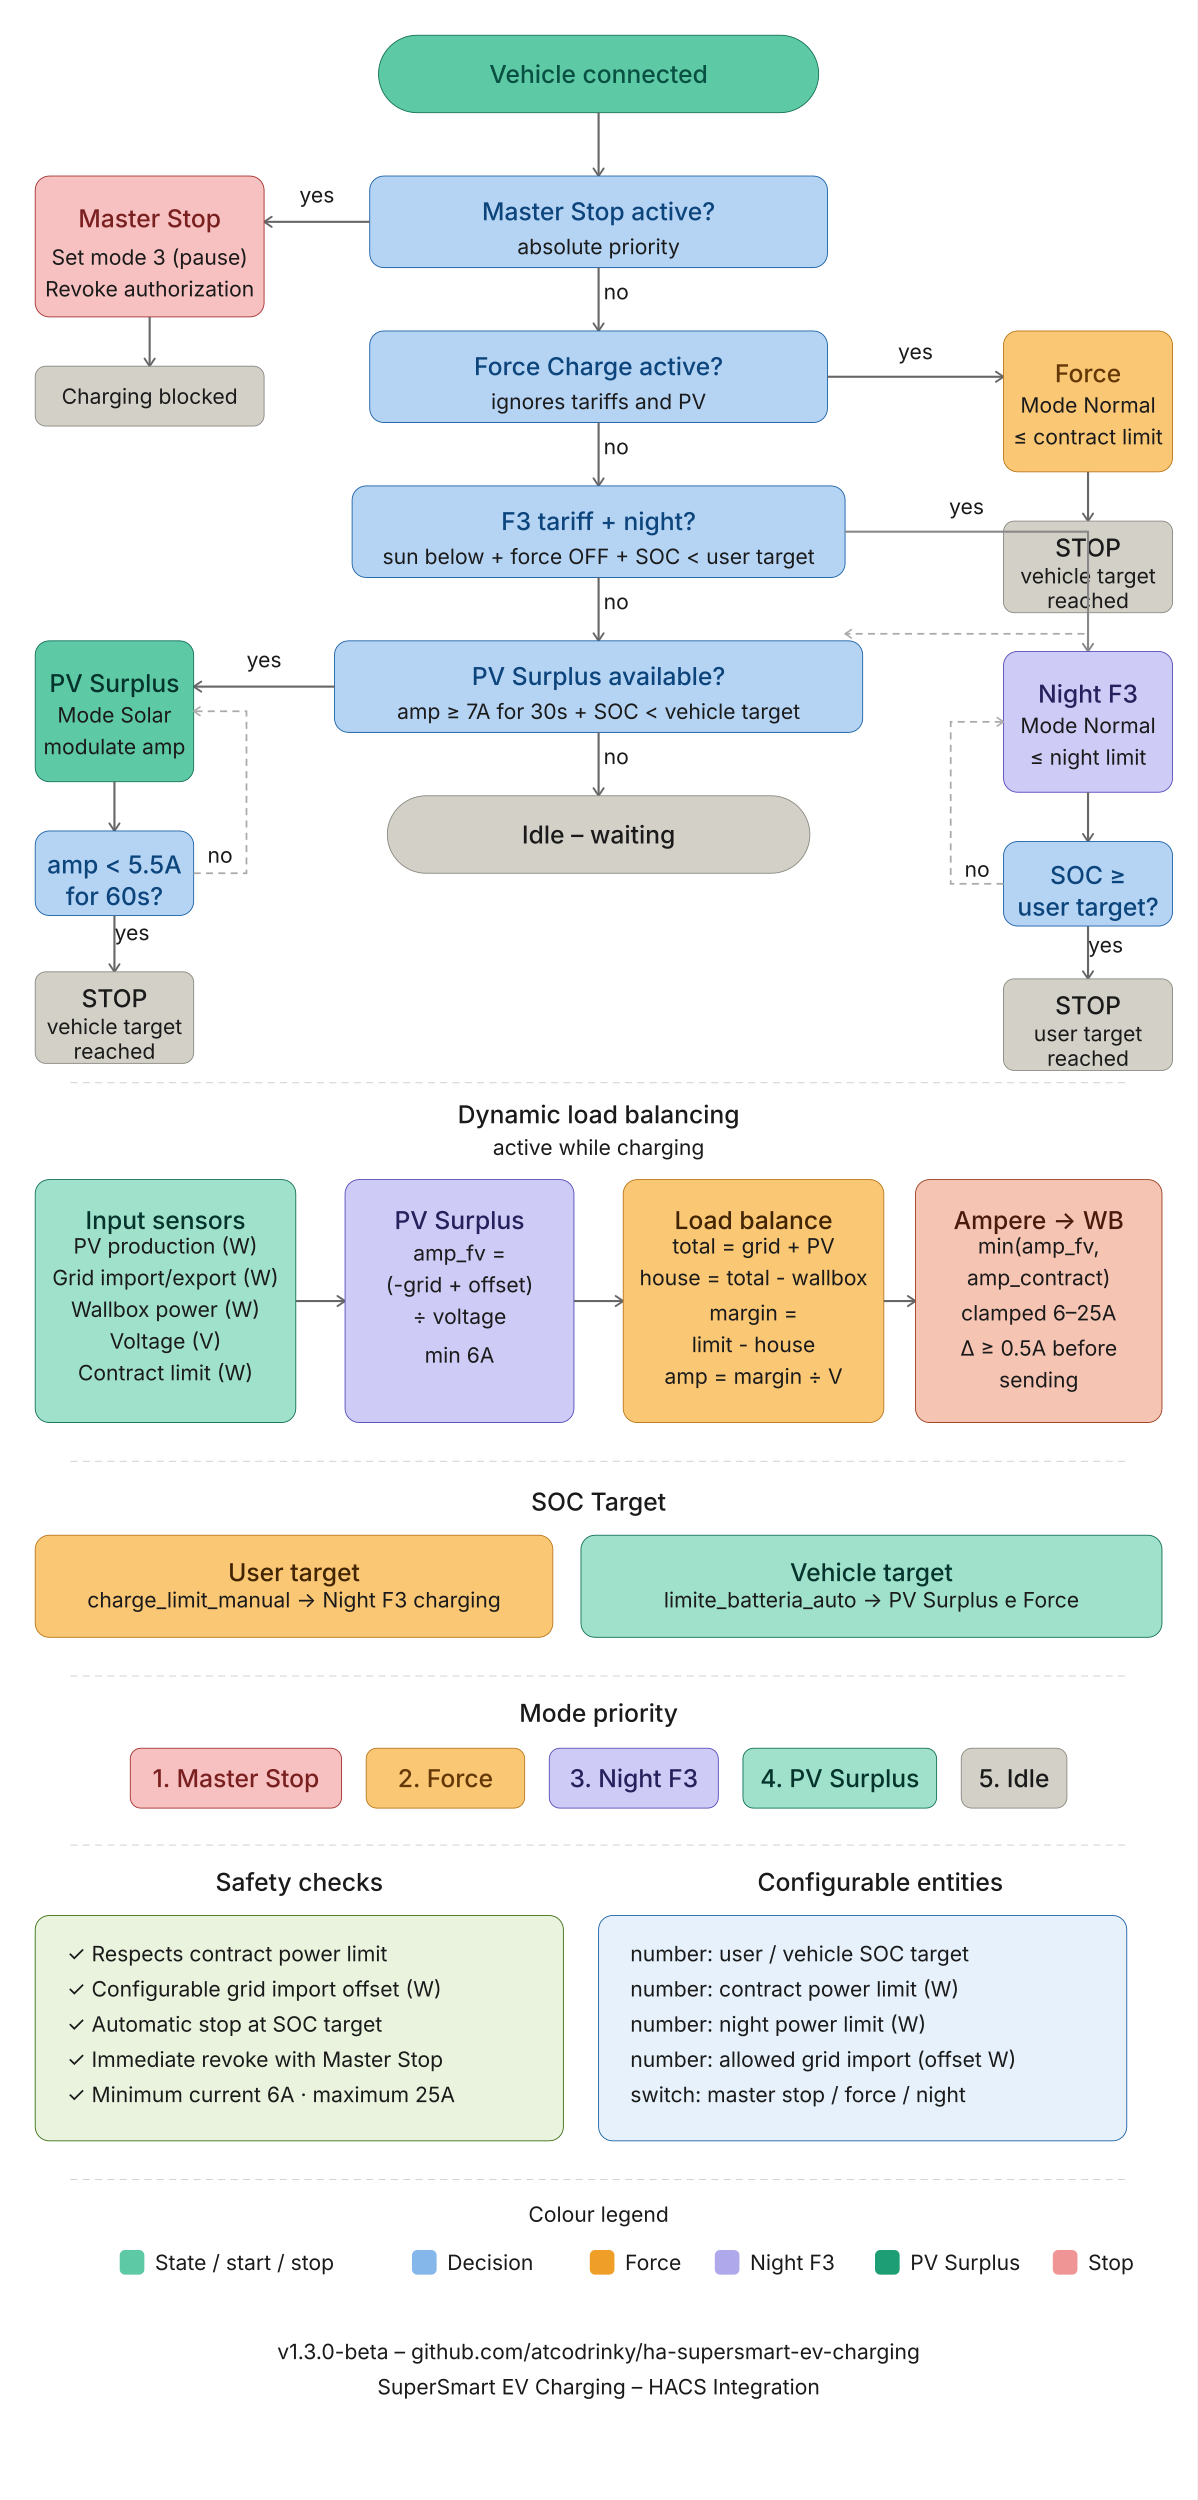
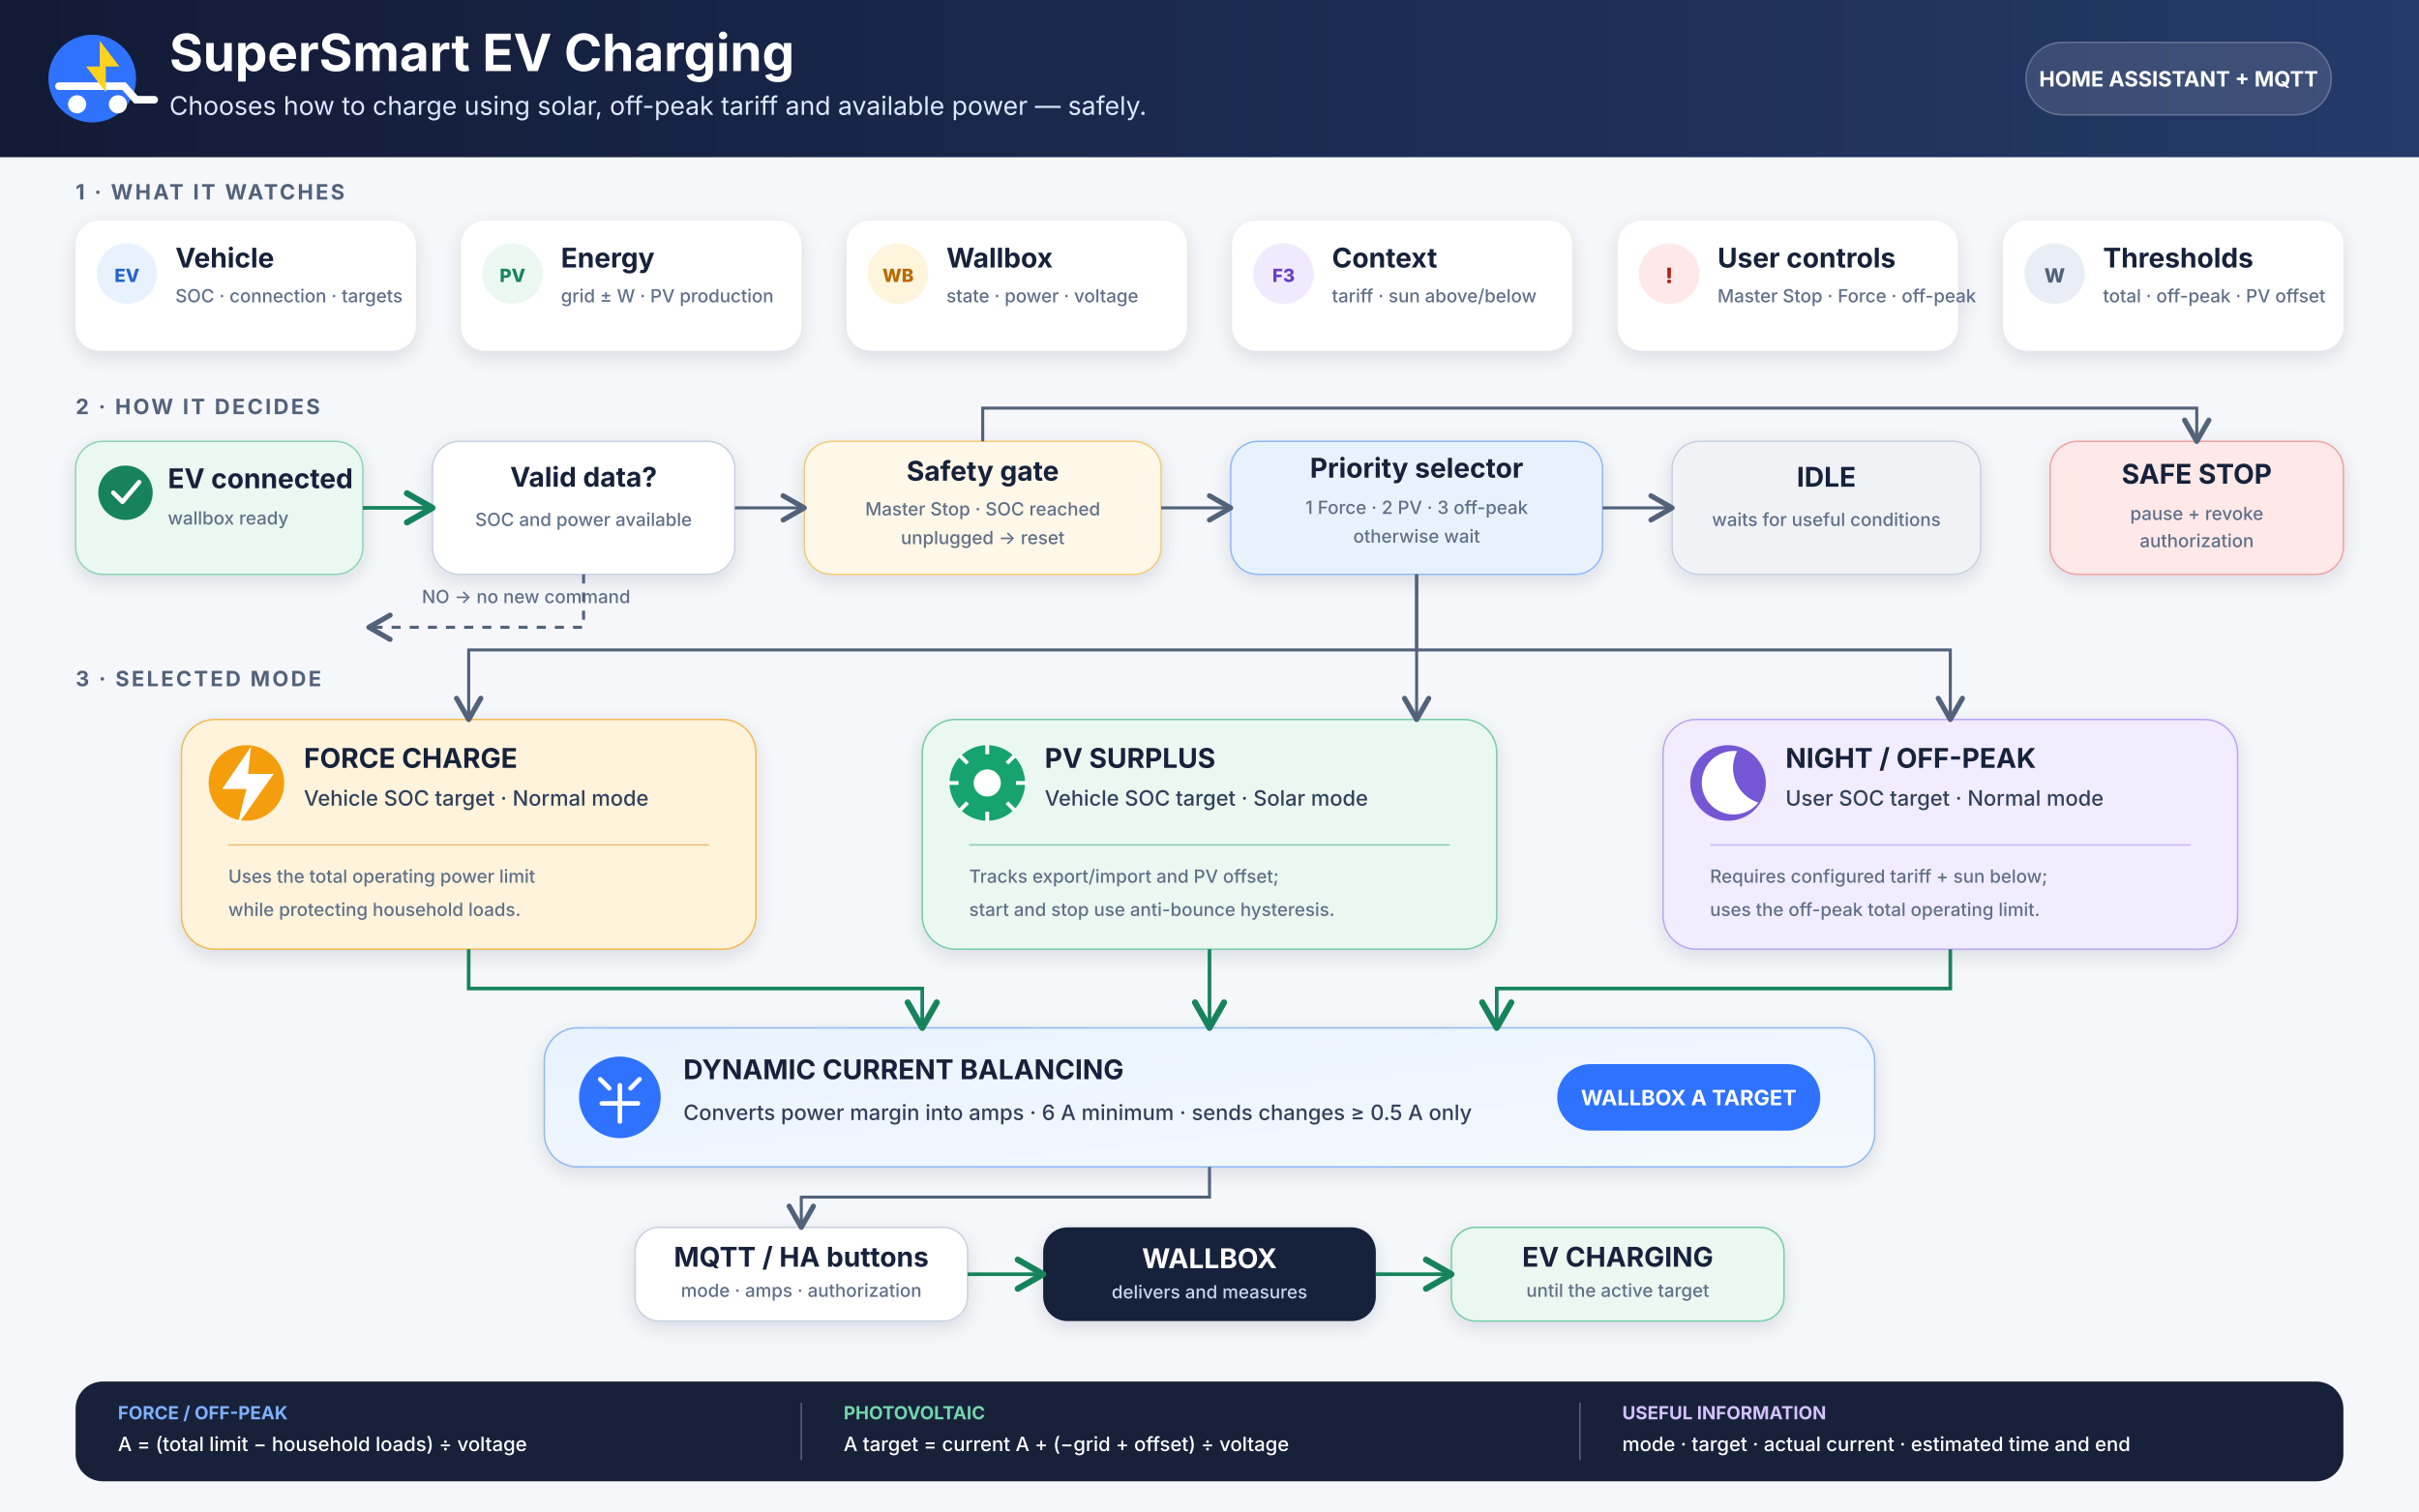
- <svg xmlns="http://www.w3.org/2000/svg" width="100%" viewBox="0 0 680 1420" role="img">
+ <svg xmlns="http://www.w3.org/2000/svg" width="1600" height="1000" viewBox="0 0 1600 1000" role="img" aria-labelledby="title desc">
  <defs>
-     <marker id="arrow" viewBox="0 0 10 10" refX="8" refY="5" markerWidth="6" markerHeight="6" orient="auto-start-reverse">
-       <path d="M2 1L8 5L2 9" fill="none" stroke="context-stroke" stroke-width="1.5" stroke-linecap="round" stroke-linejoin="round" />
+     <linearGradient id="header" x1="0" y1="0" x2="1" y2="0">
+       <stop offset="0" stop-color="#121A35" />
+       <stop offset="1" stop-color="#243A69" />
+     </linearGradient>
+     <linearGradient id="controller" x1="0" y1="0" x2="1" y2="1">
+       <stop offset="0" stop-color="#E8F2FF" />
+       <stop offset="1" stop-color="#F5F9FF" />
+     </linearGradient>
+     <filter id="shadow" x="-20%" y="-20%" width="140%" height="150%">
+       <feDropShadow dx="0" dy="4" stdDeviation="6" flood-color="#17213A" flood-opacity=".12" />
+     </filter>
+     <marker id="arrow" markerWidth="10" markerHeight="10" refX="8" refY="5" orient="auto">
+       <path d="M1 1l7 4-7 4" fill="none" stroke="#52627A" stroke-width="1.7" stroke-linecap="round" stroke-linejoin="round" />
+     </marker>
+     <marker id="arrowGreen" markerWidth="10" markerHeight="10" refX="8" refY="5" orient="auto">
+       <path d="M1 1l7 4-7 4" fill="none" stroke="#16835C" stroke-width="1.7" stroke-linecap="round" stroke-linejoin="round" />
    </marker>
    <style>
-     text { font-family: ui-sans-serif, system-ui, -apple-system, sans-serif;  }
-     .th  { font-size: 14px; font-weight: 500; }
-     .ts  { font-size: 12px; font-weight: 400; }
-     .arr { stroke: #888; stroke-width: 1.2;  }
-     .leader { stroke: #aaa; stroke-width: 0.5; stroke-dasharray: 3 3;  }
-       .ts    {  }
-       .arr   { stroke: #666; }
-       .leader { stroke: #555; }
-     }
-   </style>
+       text{font-family:Inter,ui-sans-serif,system-ui,-apple-system,"Segoe UI",sans-serif}.title{font-size:34px;font-weight:700;fill:#fff}.subtitle{font-size:17px;font-weight:400;fill:#DCE8FF}.section{font-size:14px;font-weight:700;letter-spacing:1.5px;fill:#52627A}.head{font-size:18px;font-weight:700;fill:#17213A}.body{font-size:14px;font-weight:500;fill:#33415C}.small{font-size:12px;font-weight:500;fill:#607089}.arrow{fill:none;stroke:#52627A;stroke-width:2;marker-end:url(#arrow)}.arrow-green{fill:none;stroke:#16835C;stroke-width:2.4;marker-end:url(#arrowGreen)}.dashed{stroke-dasharray:6 6}
+     </style>
  </defs>
-   <rect width="680" height="1420" fill="#ffffff" />
-   <rect x="215" y="20" width="250" height="44" rx="22" fill="#5DCAA5" stroke="#0F6E56" stroke-width="0.5" />
-   <text class="th" x="340" y="42" text-anchor="middle" dominant-baseline="central" fill="#085041">Vehicle connected</text>
-   <line x1="340" y1="64" x2="340" y2="100" class="arr" marker-end="url(#arrow)" />
-   <rect x="210" y="100" width="260" height="52" rx="8" fill="#B5D4F4" stroke="#185FA5" stroke-width="0.5" />
-   <text class="th" x="340" y="120" text-anchor="middle" dominant-baseline="central" fill="#0C447C">Master Stop active?</text>
-   <text class="ts" x="340" y="140" text-anchor="middle" dominant-baseline="central" fill="#1a1a1a">absolute priority</text>
-   <line x1="210" y1="126" x2="150" y2="126" class="arr" marker-end="url(#arrow)" />
-   <text class="ts" x="180" y="115" text-anchor="middle" fill="#1a1a1a">yes</text>
-   <rect x="20" y="100" width="130" height="80" rx="8" fill="#F7C1C1" stroke="#A32D2D" stroke-width="0.5" />
-   <text class="th" x="85" y="124" text-anchor="middle" dominant-baseline="central" fill="#791F1F">Master Stop</text>
-   <text class="ts" x="85" y="146" text-anchor="middle" dominant-baseline="central" fill="#1a1a1a">Set mode 3 (pause)</text>
-   <text class="ts" x="85" y="164" text-anchor="middle" dominant-baseline="central" fill="#1a1a1a">Revoke authorization</text>
-   <line x1="85" y1="180" x2="85" y2="208" class="arr" marker-end="url(#arrow)" />
-   <rect x="20" y="208" width="130" height="34" rx="6" fill="#D3D1C7" stroke="#888780" stroke-width="0.5" />
-   <text class="ts" x="85" y="225" text-anchor="middle" dominant-baseline="central" fill="#1a1a1a">Charging blocked</text>
-   <line x1="340" y1="152" x2="340" y2="188" class="arr" marker-end="url(#arrow)" />
-   <text class="ts" x="350" y="170" text-anchor="middle" fill="#1a1a1a">no</text>
-   <rect x="210" y="188" width="260" height="52" rx="8" fill="#B5D4F4" stroke="#185FA5" stroke-width="0.5" />
-   <text class="th" x="340" y="208" text-anchor="middle" dominant-baseline="central" fill="#0C447C">Force Charge active?</text>
-   <text class="ts" x="340" y="228" text-anchor="middle" dominant-baseline="central" fill="#1a1a1a">ignores tariffs and PV</text>
-   <line x1="470" y1="214" x2="570" y2="214" class="arr" marker-end="url(#arrow)" />
-   <text class="ts" x="520" y="204" text-anchor="middle" fill="#1a1a1a">yes</text>
-   <rect x="570" y="188" width="96" height="80" rx="8" fill="#FAC775" stroke="#BA7517" stroke-width="0.5" />
-   <text class="th" x="618" y="212" text-anchor="middle" dominant-baseline="central" fill="#633806">Force</text>
-   <text class="ts" x="618" y="230" text-anchor="middle" dominant-baseline="central" fill="#1a1a1a">Mode Normal</text>
-   <text class="ts" x="618" y="248" text-anchor="middle" dominant-baseline="central" fill="#1a1a1a">≤ contract limit</text>
-   <line x1="618" y1="268" x2="618" y2="296" class="arr" marker-end="url(#arrow)" />
-   <rect x="570" y="296" width="96" height="52" rx="6" fill="#D3D1C7" stroke="#888780" stroke-width="0.5" />
-   <text class="th" x="618" y="311" text-anchor="middle" dominant-baseline="central" fill="#1a1a1a">STOP</text>
-   <text class="ts" x="618" y="327" text-anchor="middle" dominant-baseline="central" fill="#1a1a1a">vehicle target</text>
-   <text class="ts" x="618" y="341" text-anchor="middle" dominant-baseline="central" fill="#1a1a1a">reached</text>
-   <path d="M618 348 L618 360 L480 360" fill="none" stroke="#aaa" stroke-width="1" stroke-dasharray="4 3" marker-end="url(#arrow)" />
-   <line x1="340" y1="240" x2="340" y2="276" class="arr" marker-end="url(#arrow)" />
-   <text class="ts" x="350" y="258" text-anchor="middle" fill="#1a1a1a">no</text>
-   <rect x="200" y="276" width="280" height="52" rx="8" fill="#B5D4F4" stroke="#185FA5" stroke-width="0.5" />
-   <text class="th" x="340" y="296" text-anchor="middle" dominant-baseline="central" fill="#0C447C">F3 tariff + night?</text>
-   <text class="ts" x="340" y="316" text-anchor="middle" dominant-baseline="central" fill="#1a1a1a">sun below + force OFF + SOC &lt; user target</text>
-   <path d="M480 302 L618 302 L618 370" fill="none" stroke="#888" stroke-width="1.2" marker-end="url(#arrow)" />
-   <text class="ts" x="549" y="292" text-anchor="middle" fill="#1a1a1a">yes</text>
-   <rect x="570" y="370" width="96" height="80" rx="8" fill="#CECBF6" stroke="#534AB7" stroke-width="0.5" />
-   <text class="th" x="618" y="394" text-anchor="middle" dominant-baseline="central" fill="#26215C">Night F3</text>
-   <text class="ts" x="618" y="412" text-anchor="middle" dominant-baseline="central" fill="#1a1a1a">Mode Normal</text>
-   <text class="ts" x="618" y="430" text-anchor="middle" dominant-baseline="central" fill="#1a1a1a">≤ night limit</text>
-   <line x1="618" y1="450" x2="618" y2="478" class="arr" marker-end="url(#arrow)" />
-   <rect x="570" y="478" width="96" height="48" rx="8" fill="#B5D4F4" stroke="#185FA5" stroke-width="0.5" />
-   <text class="th" x="618" y="497" text-anchor="middle" dominant-baseline="central" fill="#0C447C">SOC ≥</text>
-   <text class="th" x="618" y="515" text-anchor="middle" dominant-baseline="central" fill="#0C447C">user target?</text>
-   <path d="M570 502 L540 502 L540 410 L570 410" fill="none" stroke="#aaa" stroke-width="1" stroke-dasharray="4 3" marker-end="url(#arrow)" />
-   <text class="ts" x="555" y="498" text-anchor="middle" fill="#1a1a1a">no</text>
-   <line x1="618" y1="526" x2="618" y2="556" class="arr" marker-end="url(#arrow)" />
-   <text class="ts" x="628" y="541" text-anchor="middle" fill="#1a1a1a">yes</text>
-   <rect x="570" y="556" width="96" height="52" rx="6" fill="#D3D1C7" stroke="#888780" stroke-width="0.5" />
-   <text class="th" x="618" y="571" text-anchor="middle" dominant-baseline="central" fill="#1a1a1a">STOP</text>
-   <text class="ts" x="618" y="587" text-anchor="middle" dominant-baseline="central" fill="#1a1a1a">user target</text>
-   <text class="ts" x="618" y="601" text-anchor="middle" dominant-baseline="central" fill="#1a1a1a">reached</text>
-   <line x1="340" y1="328" x2="340" y2="364" class="arr" marker-end="url(#arrow)" />
-   <text class="ts" x="350" y="346" text-anchor="middle" fill="#1a1a1a">no</text>
-   <rect x="190" y="364" width="300" height="52" rx="8" fill="#B5D4F4" stroke="#185FA5" stroke-width="0.5" />
-   <text class="th" x="340" y="384" text-anchor="middle" dominant-baseline="central" fill="#0C447C">PV Surplus available?</text>
-   <text class="ts" x="340" y="404" text-anchor="middle" dominant-baseline="central" fill="#1a1a1a">amp ≥ 7A for 30s + SOC &lt; vehicle target</text>
-   <line x1="190" y1="390" x2="110" y2="390" class="arr" marker-end="url(#arrow)" />
-   <text class="ts" x="150" y="379" text-anchor="middle" fill="#1a1a1a">yes</text>
-   <rect x="20" y="364" width="90" height="80" rx="8" fill="#5DCAA5" stroke="#0F6E56" stroke-width="0.5" />
-   <text class="th" x="65" y="388" text-anchor="middle" dominant-baseline="central" fill="#04342C">PV Surplus</text>
-   <text class="ts" x="65" y="406" text-anchor="middle" dominant-baseline="central" fill="#1a1a1a">Mode Solar</text>
-   <text class="ts" x="65" y="424" text-anchor="middle" dominant-baseline="central" fill="#1a1a1a">modulate amp</text>
-   <line x1="65" y1="444" x2="65" y2="472" class="arr" marker-end="url(#arrow)" />
-   <rect x="20" y="472" width="90" height="48" rx="8" fill="#B5D4F4" stroke="#185FA5" stroke-width="0.5" />
-   <text class="th" x="65" y="491" text-anchor="middle" dominant-baseline="central" fill="#0C447C">amp &lt; 5.5A</text>
-   <text class="th" x="65" y="509" text-anchor="middle" dominant-baseline="central" fill="#0C447C">for 60s?</text>
-   <path d="M110 496 L140 496 L140 404 L110 404" fill="none" stroke="#aaa" stroke-width="1" stroke-dasharray="4 3" marker-end="url(#arrow)" />
-   <text class="ts" x="125" y="490" text-anchor="middle" fill="#1a1a1a">no</text>
-   <line x1="65" y1="520" x2="65" y2="552" class="arr" marker-end="url(#arrow)" />
-   <text class="ts" x="75" y="534" text-anchor="middle" fill="#1a1a1a">yes</text>
-   <rect x="20" y="552" width="90" height="52" rx="6" fill="#D3D1C7" stroke="#888780" stroke-width="0.5" />
-   <text class="th" x="65" y="567" text-anchor="middle" dominant-baseline="central" fill="#1a1a1a">STOP</text>
-   <text class="ts" x="65" y="583" text-anchor="middle" dominant-baseline="central" fill="#1a1a1a">vehicle target</text>
-   <text class="ts" x="65" y="597" text-anchor="middle" dominant-baseline="central" fill="#1a1a1a">reached</text>
-   <line x1="340" y1="416" x2="340" y2="452" class="arr" marker-end="url(#arrow)" />
-   <text class="ts" x="350" y="434" text-anchor="middle" fill="#1a1a1a">no</text>
-   <rect x="220" y="452" width="240" height="44" rx="22" fill="#D3D1C7" stroke="#888780" stroke-width="0.5" />
-   <text class="th" x="340" y="474" text-anchor="middle" dominant-baseline="central" fill="#1a1a1a">Idle – waiting</text>
-   <line x1="40" y1="615" x2="640" y2="615" stroke="#ccc" stroke-width="0.5" stroke-dasharray="4 3" />
-   <text class="th" x="340" y="638" text-anchor="middle" fill="#1a1a1a">Dynamic load balancing</text>
-   <text class="ts" x="340" y="656" text-anchor="middle" fill="#1a1a1a">active while charging</text>
-   <rect x="20" y="670" width="148" height="138" rx="8" fill="#9FE1CB" stroke="#0F6E56" stroke-width="0.5" />
-   <text class="th" x="94" y="693" text-anchor="middle" dominant-baseline="central" fill="#04342C">Input sensors</text>
-   <text class="ts" x="94" y="712" text-anchor="middle" fill="#1a1a1a">PV production (W)</text>
-   <text class="ts" x="94" y="730" text-anchor="middle" fill="#1a1a1a">Grid import/export (W)</text>
-   <text class="ts" x="94" y="748" text-anchor="middle" fill="#1a1a1a">Wallbox power (W)</text>
-   <text class="ts" x="94" y="766" text-anchor="middle" fill="#1a1a1a">Voltage (V)</text>
-   <text class="ts" x="94" y="784" text-anchor="middle" fill="#1a1a1a">Contract limit (W)</text>
-   <line x1="168" y1="739" x2="196" y2="739" class="arr" marker-end="url(#arrow)" />
-   <rect x="196" y="670" width="130" height="138" rx="8" fill="#CECBF6" stroke="#534AB7" stroke-width="0.5" />
-   <text class="th" x="261" y="693" text-anchor="middle" dominant-baseline="central" fill="#26215C">PV Surplus</text>
-   <text class="ts" x="261" y="716" text-anchor="middle" fill="#1a1a1a">amp_fv =</text>
-   <text class="ts" x="261" y="734" text-anchor="middle" fill="#1a1a1a">(-grid + offset)</text>
-   <text class="ts" x="261" y="752" text-anchor="middle" fill="#1a1a1a">÷ voltage</text>
-   <text class="ts" x="261" y="774" text-anchor="middle" fill="#1a1a1a">min 6A</text>
-   <line x1="326" y1="739" x2="354" y2="739" class="arr" marker-end="url(#arrow)" />
-   <rect x="354" y="670" width="148" height="138" rx="8" fill="#FAC775" stroke="#BA7517" stroke-width="0.5" />
-   <text class="th" x="428" y="693" text-anchor="middle" dominant-baseline="central" fill="#412402">Load balance</text>
-   <text class="ts" x="428" y="712" text-anchor="middle" fill="#1a1a1a">total = grid + PV</text>
-   <text class="ts" x="428" y="730" text-anchor="middle" fill="#1a1a1a">house = total - wallbox</text>
-   <text class="ts" x="428" y="750" text-anchor="middle" fill="#1a1a1a">margin =</text>
-   <text class="ts" x="428" y="768" text-anchor="middle" fill="#1a1a1a">limit - house</text>
-   <text class="ts" x="428" y="786" text-anchor="middle" fill="#1a1a1a">amp = margin ÷ V</text>
-   <line x1="502" y1="739" x2="520" y2="739" class="arr" marker-end="url(#arrow)" />
-   <rect x="520" y="670" width="140" height="138" rx="8" fill="#F5C4B3" stroke="#993C1D" stroke-width="0.5" />
-   <text class="th" x="590" y="693" text-anchor="middle" dominant-baseline="central" fill="#4A1B0C">Ampere → WB</text>
-   <text class="ts" x="590" y="712" text-anchor="middle" fill="#1a1a1a">min(amp_fv,</text>
-   <text class="ts" x="590" y="730" text-anchor="middle" fill="#1a1a1a">amp_contract)</text>
-   <text class="ts" x="590" y="750" text-anchor="middle" fill="#1a1a1a">clamped 6–25A</text>
-   <text class="ts" x="590" y="770" text-anchor="middle" fill="#1a1a1a">Δ ≥ 0.5A before</text>
-   <text class="ts" x="590" y="788" text-anchor="middle" fill="#1a1a1a">sending</text>
-   <line x1="40" y1="830" x2="640" y2="830" stroke="#ccc" stroke-width="0.5" stroke-dasharray="4 3" />
-   <text class="th" x="340" y="858" text-anchor="middle" fill="#1a1a1a">SOC Target</text>
-   <rect x="20" y="872" width="294" height="58" rx="8" fill="#FAC775" stroke="#BA7517" stroke-width="0.5" />
-   <text class="th" x="167" y="893" text-anchor="middle" dominant-baseline="central" fill="#412402">User target</text>
-   <text class="ts" x="167" y="913" text-anchor="middle" fill="#1a1a1a">charge_limit_manual → Night F3 charging</text>
-   <rect x="330" y="872" width="330" height="58" rx="8" fill="#9FE1CB" stroke="#0F6E56" stroke-width="0.5" />
-   <text class="th" x="495" y="893" text-anchor="middle" dominant-baseline="central" fill="#04342C">Vehicle target</text>
-   <text class="ts" x="495" y="913" text-anchor="middle" fill="#1a1a1a">limite_batteria_auto → PV Surplus e Force</text>
-   <line x1="40" y1="952" x2="640" y2="952" stroke="#ccc" stroke-width="0.5" stroke-dasharray="4 3" />
-   <text class="th" x="340" y="978" text-anchor="middle" fill="#1a1a1a">Mode priority</text>
-   <rect x="74" y="993" width="120" height="34" rx="6" fill="#F7C1C1" stroke="#A32D2D" stroke-width="0.5" />
-   <text class="th" x="134" y="1010" text-anchor="middle" dominant-baseline="central" fill="#791F1F">1. Master Stop</text>
-   <rect x="208" y="993" width="90" height="34" rx="6" fill="#FAC775" stroke="#BA7517" stroke-width="0.5" />
-   <text class="th" x="253" y="1010" text-anchor="middle" dominant-baseline="central" fill="#633806">2. Force</text>
-   <rect x="312" y="993" width="96" height="34" rx="6" fill="#CECBF6" stroke="#534AB7" stroke-width="0.5" />
-   <text class="th" x="360" y="1010" text-anchor="middle" dominant-baseline="central" fill="#26215C">3. Night F3</text>
-   <rect x="422" y="993" width="110" height="34" rx="6" fill="#9FE1CB" stroke="#0F6E56" stroke-width="0.5" />
-   <text class="th" x="477" y="1010" text-anchor="middle" dominant-baseline="central" fill="#04342C">4. PV Surplus</text>
-   <rect x="546" y="993" width="60" height="34" rx="6" fill="#D3D1C7" stroke="#888780" stroke-width="0.5" />
-   <text class="th" x="576" y="1010" text-anchor="middle" dominant-baseline="central" fill="#1a1a1a">5. Idle</text>
-   <line x1="40" y1="1048" x2="640" y2="1048" stroke="#ccc" stroke-width="0.5" stroke-dasharray="4 3" />
-   <text class="th" x="170" y="1074" text-anchor="middle" fill="#1a1a1a">Safety checks</text>
-   <text class="th" x="500" y="1074" text-anchor="middle" fill="#1a1a1a">Configurable entities</text>
-   <rect x="20" y="1088" width="300" height="128" rx="8" fill="#EAF3DE" stroke="#3B6D11" stroke-width="0.5" />
-   <text class="ts" x="38" y="1114" fill="#1a1a1a">✓  Respects contract power limit</text>
-   <text class="ts" x="38" y="1134" fill="#1a1a1a">✓  Configurable grid import offset (W)</text>
-   <text class="ts" x="38" y="1154" fill="#1a1a1a">✓  Automatic stop at SOC target</text>
-   <text class="ts" x="38" y="1174" fill="#1a1a1a">✓  Immediate revoke with Master Stop</text>
-   <text class="ts" x="38" y="1194" fill="#1a1a1a">✓  Minimum current 6A · maximum 25A</text>
-   <rect x="340" y="1088" width="300" height="128" rx="8" fill="#E6F1FB" stroke="#185FA5" stroke-width="0.5" />
-   <text class="ts" x="358" y="1114" fill="#1a1a1a">number: user / vehicle SOC target</text>
-   <text class="ts" x="358" y="1134" fill="#1a1a1a">number: contract power limit (W)</text>
-   <text class="ts" x="358" y="1154" fill="#1a1a1a">number: night power limit (W)</text>
-   <text class="ts" x="358" y="1174" fill="#1a1a1a">number: allowed grid import (offset W)</text>
-   <text class="ts" x="358" y="1194" fill="#1a1a1a">switch: master stop / force / night</text>
-   <line x1="40" y1="1238" x2="640" y2="1238" stroke="#ccc" stroke-width="0.5" stroke-dasharray="4 3" />
-   <text class="ts" x="340" y="1262" text-anchor="middle" fill="#1a1a1a">Colour legend</text>
-   <rect x="68" y="1278" width="14" height="14" rx="3" fill="#5DCAA5" />
-   <text class="ts" x="88" y="1285" dominant-baseline="central" fill="#1a1a1a">State / start / stop</text>
-   <rect x="234" y="1278" width="14" height="14" rx="3" fill="#85B7EB" />
-   <text class="ts" x="254" y="1285" dominant-baseline="central" fill="#1a1a1a">Decision</text>
-   <rect x="335" y="1278" width="14" height="14" rx="3" fill="#EF9F27" />
-   <text class="ts" x="355" y="1285" dominant-baseline="central" fill="#1a1a1a">Force</text>
-   <rect x="406" y="1278" width="14" height="14" rx="3" fill="#AFA9EC" />
-   <text class="ts" x="426" y="1285" dominant-baseline="central" fill="#1a1a1a">Night F3</text>
-   <rect x="497" y="1278" width="14" height="14" rx="3" fill="#1D9E75" />
-   <text class="ts" x="517" y="1285" dominant-baseline="central" fill="#1a1a1a">PV Surplus</text>
-   <rect x="598" y="1278" width="14" height="14" rx="3" fill="#F09595" />
-   <text class="ts" x="618" y="1285" dominant-baseline="central" fill="#1a1a1a">Stop</text>
-   <text class="ts" x="340" y="1340" text-anchor="middle" fill="#1a1a1a">v1.3.0-beta – github.com/atcodrinky/ha-supersmart-ev-charging</text>
-   <text class="ts" x="340" y="1360" text-anchor="middle" fill="#1a1a1a">SuperSmart EV Charging – HACS Integration</text>
+   <rect width="1600" height="1000" fill="#F5F7FB" />
+   <rect width="1600" height="104" fill="url(#header)" />
+   <circle cx="61" cy="52" r="29" fill="#2F72FF" />
+   <path d="M39 57h43l8 9h12" fill="none" stroke="#fff" stroke-width="5" stroke-linecap="round" />
+   <circle cx="51" cy="69" r="6" fill="#fff" />
+   <circle cx="78" cy="69" r="6" fill="#fff" />
+   <path d="M66 27v17h-9l13 17V44h9z" fill="#FFD21C" />
+   <text class="title" x="112" y="47">SuperSmart EV Charging</text>
+   <text class="subtitle" x="112" y="76">Chooses how to charge using solar, off-peak tariff and available power — safely.</text>
+   <rect x="1340" y="28" width="202" height="48" rx="24" fill="#FFFFFF" fill-opacity=".12" stroke="#FFFFFF" stroke-opacity=".25" />
+   <text x="1441" y="52" text-anchor="middle" dominant-baseline="middle" font-size="14" font-weight="700" fill="#fff">HOME ASSISTANT + MQTT</text>
+   <text class="section" x="50" y="132">1 · WHAT IT WATCHES</text>
+   <g filter="url(#shadow)">
+     <rect x="50" y="146" width="225" height="86" rx="16" fill="#fff" />
+     <circle cx="84" cy="181" r="20" fill="#E8F2FF" />
+     <text x="84" y="182" text-anchor="middle" dominant-baseline="middle" font-size="12" font-weight="800" fill="#2563C9">EV</text>
+     <text class="head" x="116" y="177">Vehicle</text>
+     <text class="small" x="116" y="200">SOC · connection · targets</text>
+     <rect x="305" y="146" width="225" height="86" rx="16" fill="#fff" />
+     <circle cx="339" cy="181" r="20" fill="#EAF8F1" />
+     <text x="339" y="182" text-anchor="middle" dominant-baseline="middle" font-size="12" font-weight="800" fill="#16835C">PV</text>
+     <text class="head" x="371" y="177">Energy</text>
+     <text class="small" x="371" y="200">grid ± W · PV production</text>
+     <rect x="560" y="146" width="225" height="86" rx="16" fill="#fff" />
+     <circle cx="594" cy="181" r="20" fill="#FFF4DC" />
+     <text x="594" y="182" text-anchor="middle" dominant-baseline="middle" font-size="12" font-weight="800" fill="#B66A00">WB</text>
+     <text class="head" x="626" y="177">Wallbox</text>
+     <text class="small" x="626" y="200">state · power · voltage</text>
+     <rect x="815" y="146" width="225" height="86" rx="16" fill="#fff" />
+     <circle cx="849" cy="181" r="20" fill="#F0EAFF" />
+     <text x="849" y="182" text-anchor="middle" dominant-baseline="middle" font-size="12" font-weight="800" fill="#6941C6">F3</text>
+     <text class="head" x="881" y="177">Context</text>
+     <text class="small" x="881" y="200">tariff · sun above/below</text>
+     <rect x="1070" y="146" width="225" height="86" rx="16" fill="#fff" />
+     <circle cx="1104" cy="181" r="20" fill="#FFE8E8" />
+     <text x="1104" y="182" text-anchor="middle" dominant-baseline="middle" font-size="14" font-weight="800" fill="#B42318">!</text>
+     <text class="head" x="1136" y="177">User controls</text>
+     <text class="small" x="1136" y="200">Master Stop · Force · off-peak</text>
+     <rect x="1325" y="146" width="225" height="86" rx="16" fill="#fff" />
+     <circle cx="1359" cy="181" r="20" fill="#E9EEF6" />
+     <text x="1359" y="182" text-anchor="middle" dominant-baseline="middle" font-size="13" font-weight="800" fill="#52627A">W</text>
+     <text class="head" x="1391" y="177">Thresholds</text>
+     <text class="small" x="1391" y="200">total · off-peak · PV offset</text>
+   </g>
+   <text class="section" x="50" y="274">2 · HOW IT DECIDES</text>
+   <g filter="url(#shadow)">
+     <rect x="50" y="292" width="190" height="88" rx="18" fill="#EAF8F1" stroke="#8DD4B6" />
+     <circle cx="83" cy="326" r="18" fill="#16835C" />
+     <path d="M75 326l6 6 11-13" fill="none" stroke="#fff" stroke-width="3" stroke-linecap="round" stroke-linejoin="round" />
+     <text class="head" x="111" y="323">EV connected</text>
+     <text class="small" x="111" y="347">wallbox ready</text>
+     <rect x="286" y="292" width="200" height="88" rx="18" fill="#fff" stroke="#C7D1E0" />
+     <text class="head" x="386" y="322" text-anchor="middle">Valid data?</text>
+     <text class="small" x="386" y="348" text-anchor="middle">SOC and power available</text>
+     <rect x="532" y="292" width="236" height="88" rx="18" fill="#FFF7E8" stroke="#F3C979" />
+     <text class="head" x="650" y="318" text-anchor="middle">Safety gate</text>
+     <text class="small" x="650" y="341" text-anchor="middle">Master Stop · SOC reached</text>
+     <text class="small" x="650" y="360" text-anchor="middle">unplugged → reset</text>
+     <rect x="814" y="292" width="246" height="88" rx="18" fill="#E8F2FF" stroke="#90B9F4" />
+     <text class="head" x="937" y="316" text-anchor="middle">Priority selector</text>
+     <text class="small" x="937" y="340" text-anchor="middle">1 Force · 2 PV · 3 off-peak</text>
+     <text class="small" x="937" y="359" text-anchor="middle">otherwise wait</text>
+     <rect x="1106" y="292" width="204" height="88" rx="18" fill="#F0F2F6" stroke="#C7D1E0" />
+     <text class="head" x="1208" y="322" text-anchor="middle">IDLE</text>
+     <text class="small" x="1208" y="348" text-anchor="middle">waits for useful conditions</text>
+     <rect x="1356" y="292" width="194" height="88" rx="18" fill="#FFE8E8" stroke="#EEA3A3" />
+     <text class="head" x="1453" y="320" text-anchor="middle" fill="#9F1C16">SAFE STOP</text>
+     <text class="small" x="1453" y="344" text-anchor="middle">pause + revoke</text>
+     <text class="small" x="1453" y="362" text-anchor="middle">authorization</text>
+   </g>
+   <path class="arrow-green" d="M240 336H286" />
+   <path class="arrow" d="M486 336H532" />
+   <path class="arrow" d="M768 336H814" />
+   <path class="arrow" d="M1060 336H1106" />
+   <path class="arrow" d="M650 292V270H1453V292" />
+   <text class="small" x="348" y="399" text-anchor="middle">NO → no new command</text>
+   <path class="arrow dashed" d="M386 380V415H244" />
+   <text class="section" x="50" y="454">3 · SELECTED MODE</text>
+   <g filter="url(#shadow)">
+     <rect x="120" y="476" width="380" height="152" rx="22" fill="#FFF3DB" stroke="#F0BA55" />
+     <circle cx="163" cy="518" r="25" fill="#F59E0B" />
+     <path d="M166 494l-19 28h16l-6 24 24-34h-17z" fill="#fff" />
+     <text class="head" x="201" y="508">FORCE CHARGE</text>
+     <text class="body" x="201" y="533">Vehicle SOC target · Normal mode</text>
+     <line x1="151" y1="559" x2="469" y2="559" stroke="#E9BE71" />
+     <text class="small" x="151" y="584">Uses the total operating power limit</text>
+     <text class="small" x="151" y="606">while protecting household loads.</text>
+     <rect x="610" y="476" width="380" height="152" rx="22" fill="#EAF8F1" stroke="#78CDA8" />
+     <circle cx="653" cy="518" r="25" fill="#16A36D" />
+     <circle cx="653" cy="518" r="9" fill="#fff" />
+     <g stroke="#fff" stroke-width="2.5">
+       <path d="M653 499v-7M653 544v-7M634 518h-7M679 518h-7M640 505l-5-5M671 536l-5-5M666 505l5-5M635 536l5-5" />
+     </g>
+     <text class="head" x="691" y="508">PV SURPLUS</text>
+     <text class="body" x="691" y="533">Vehicle SOC target · Solar mode</text>
+     <line x1="641" y1="559" x2="959" y2="559" stroke="#8AD0B1" />
+     <text class="small" x="641" y="584">Tracks export/import and PV offset;</text>
+     <text class="small" x="641" y="606">start and stop use anti-bounce hysteresis.</text>
+     <rect x="1100" y="476" width="380" height="152" rx="22" fill="#F1ECFF" stroke="#BCA6F2" />
+     <circle cx="1143" cy="518" r="25" fill="#7457D5" />
+     <path d="M1149 497a21 21 0 1 0 14 34 24 24 0 0 1-14-34z" fill="#fff" />
+     <text class="head" x="1181" y="508">NIGHT / OFF-PEAK</text>
+     <text class="body" x="1181" y="533">User SOC target · Normal mode</text>
+     <line x1="1131" y1="559" x2="1449" y2="559" stroke="#C7B6F1" />
+     <text class="small" x="1131" y="584">Requires configured tariff + sun below;</text>
+     <text class="small" x="1131" y="606">uses the off-peak total operating limit.</text>
+   </g>
+   <path class="arrow" d="M937 380V430H310V476" />
+   <path class="arrow" d="M937 380V476" />
+   <path class="arrow" d="M937 430H1290V476" />
+   <g filter="url(#shadow)">
+     <rect x="360" y="680" width="880" height="92" rx="22" fill="url(#controller)" stroke="#90B9F4" />
+     <circle cx="410" cy="726" r="27" fill="#2F72FF" />
+     <path d="M398 730h24M410 718v24M397 714l6 6M423 714l-6 6" stroke="#fff" stroke-width="3" stroke-linecap="round" />
+     <text class="head" x="452" y="714">DYNAMIC CURRENT BALANCING</text>
+     <text class="body" x="452" y="741">Converts power margin into amps · 6 A minimum · sends changes ≥ 0.5 A only</text>
+     <rect x="1030" y="704" width="174" height="44" rx="22" fill="#2F72FF" />
+     <text x="1117" y="726" text-anchor="middle" dominant-baseline="middle" font-size="14" font-weight="700" fill="#fff">WALLBOX A TARGET</text>
+   </g>
+   <path class="arrow-green" d="M310 628V654H610V680" />
+   <path class="arrow-green" d="M800 628V680" />
+   <path class="arrow-green" d="M1290 628V654H990V680" />
+   <g filter="url(#shadow)">
+     <rect x="420" y="812" width="220" height="62" rx="16" fill="#fff" stroke="#C7D1E0" />
+     <text class="head" x="530" y="838" text-anchor="middle">MQTT / HA buttons</text>
+     <text class="small" x="530" y="858" text-anchor="middle">mode · amps · authorization</text>
+     <rect x="690" y="812" width="220" height="62" rx="16" fill="#17213A" />
+     <text x="800" y="839" text-anchor="middle" font-size="18" font-weight="700" fill="#fff">WALLBOX</text>
+     <text x="800" y="859" text-anchor="middle" font-size="12" font-weight="500" fill="#C8D5EE">delivers and measures</text>
+     <rect x="960" y="812" width="220" height="62" rx="16" fill="#EAF8F1" stroke="#78CDA8" />
+     <text class="head" x="1070" y="838" text-anchor="middle">EV CHARGING</text>
+     <text class="small" x="1070" y="858" text-anchor="middle">until the active target</text>
+   </g>
+   <path class="arrow" d="M800 772V792H530V812" />
+   <path class="arrow-green" d="M640 843H690" />
+   <path class="arrow-green" d="M910 843H960" />
+   <rect x="50" y="914" width="1500" height="66" rx="18" fill="#17213A" />
+   <line x1="530" y1="928" x2="530" y2="966" stroke="#52627A" />
+   <line x1="1045" y1="928" x2="1045" y2="966" stroke="#52627A" />
+   <text x="78" y="939" font-size="12" font-weight="700" fill="#7FB0FF">FORCE / OFF-PEAK</text>
+   <text x="78" y="960" font-size="13" font-weight="500" fill="#fff">A = (total limit − household loads) ÷ voltage</text>
+   <text x="558" y="939" font-size="12" font-weight="700" fill="#72D6AC">PHOTOVOLTAIC</text>
+   <text x="558" y="960" font-size="13" font-weight="500" fill="#fff">A target = current A + (−grid + offset) ÷ voltage</text>
+   <text x="1073" y="939" font-size="12" font-weight="700" fill="#D3C2FF">USEFUL INFORMATION</text>
+   <text x="1073" y="960" font-size="13" font-weight="500" fill="#fff">mode · target · actual current · estimated time and end</text>
</svg>
